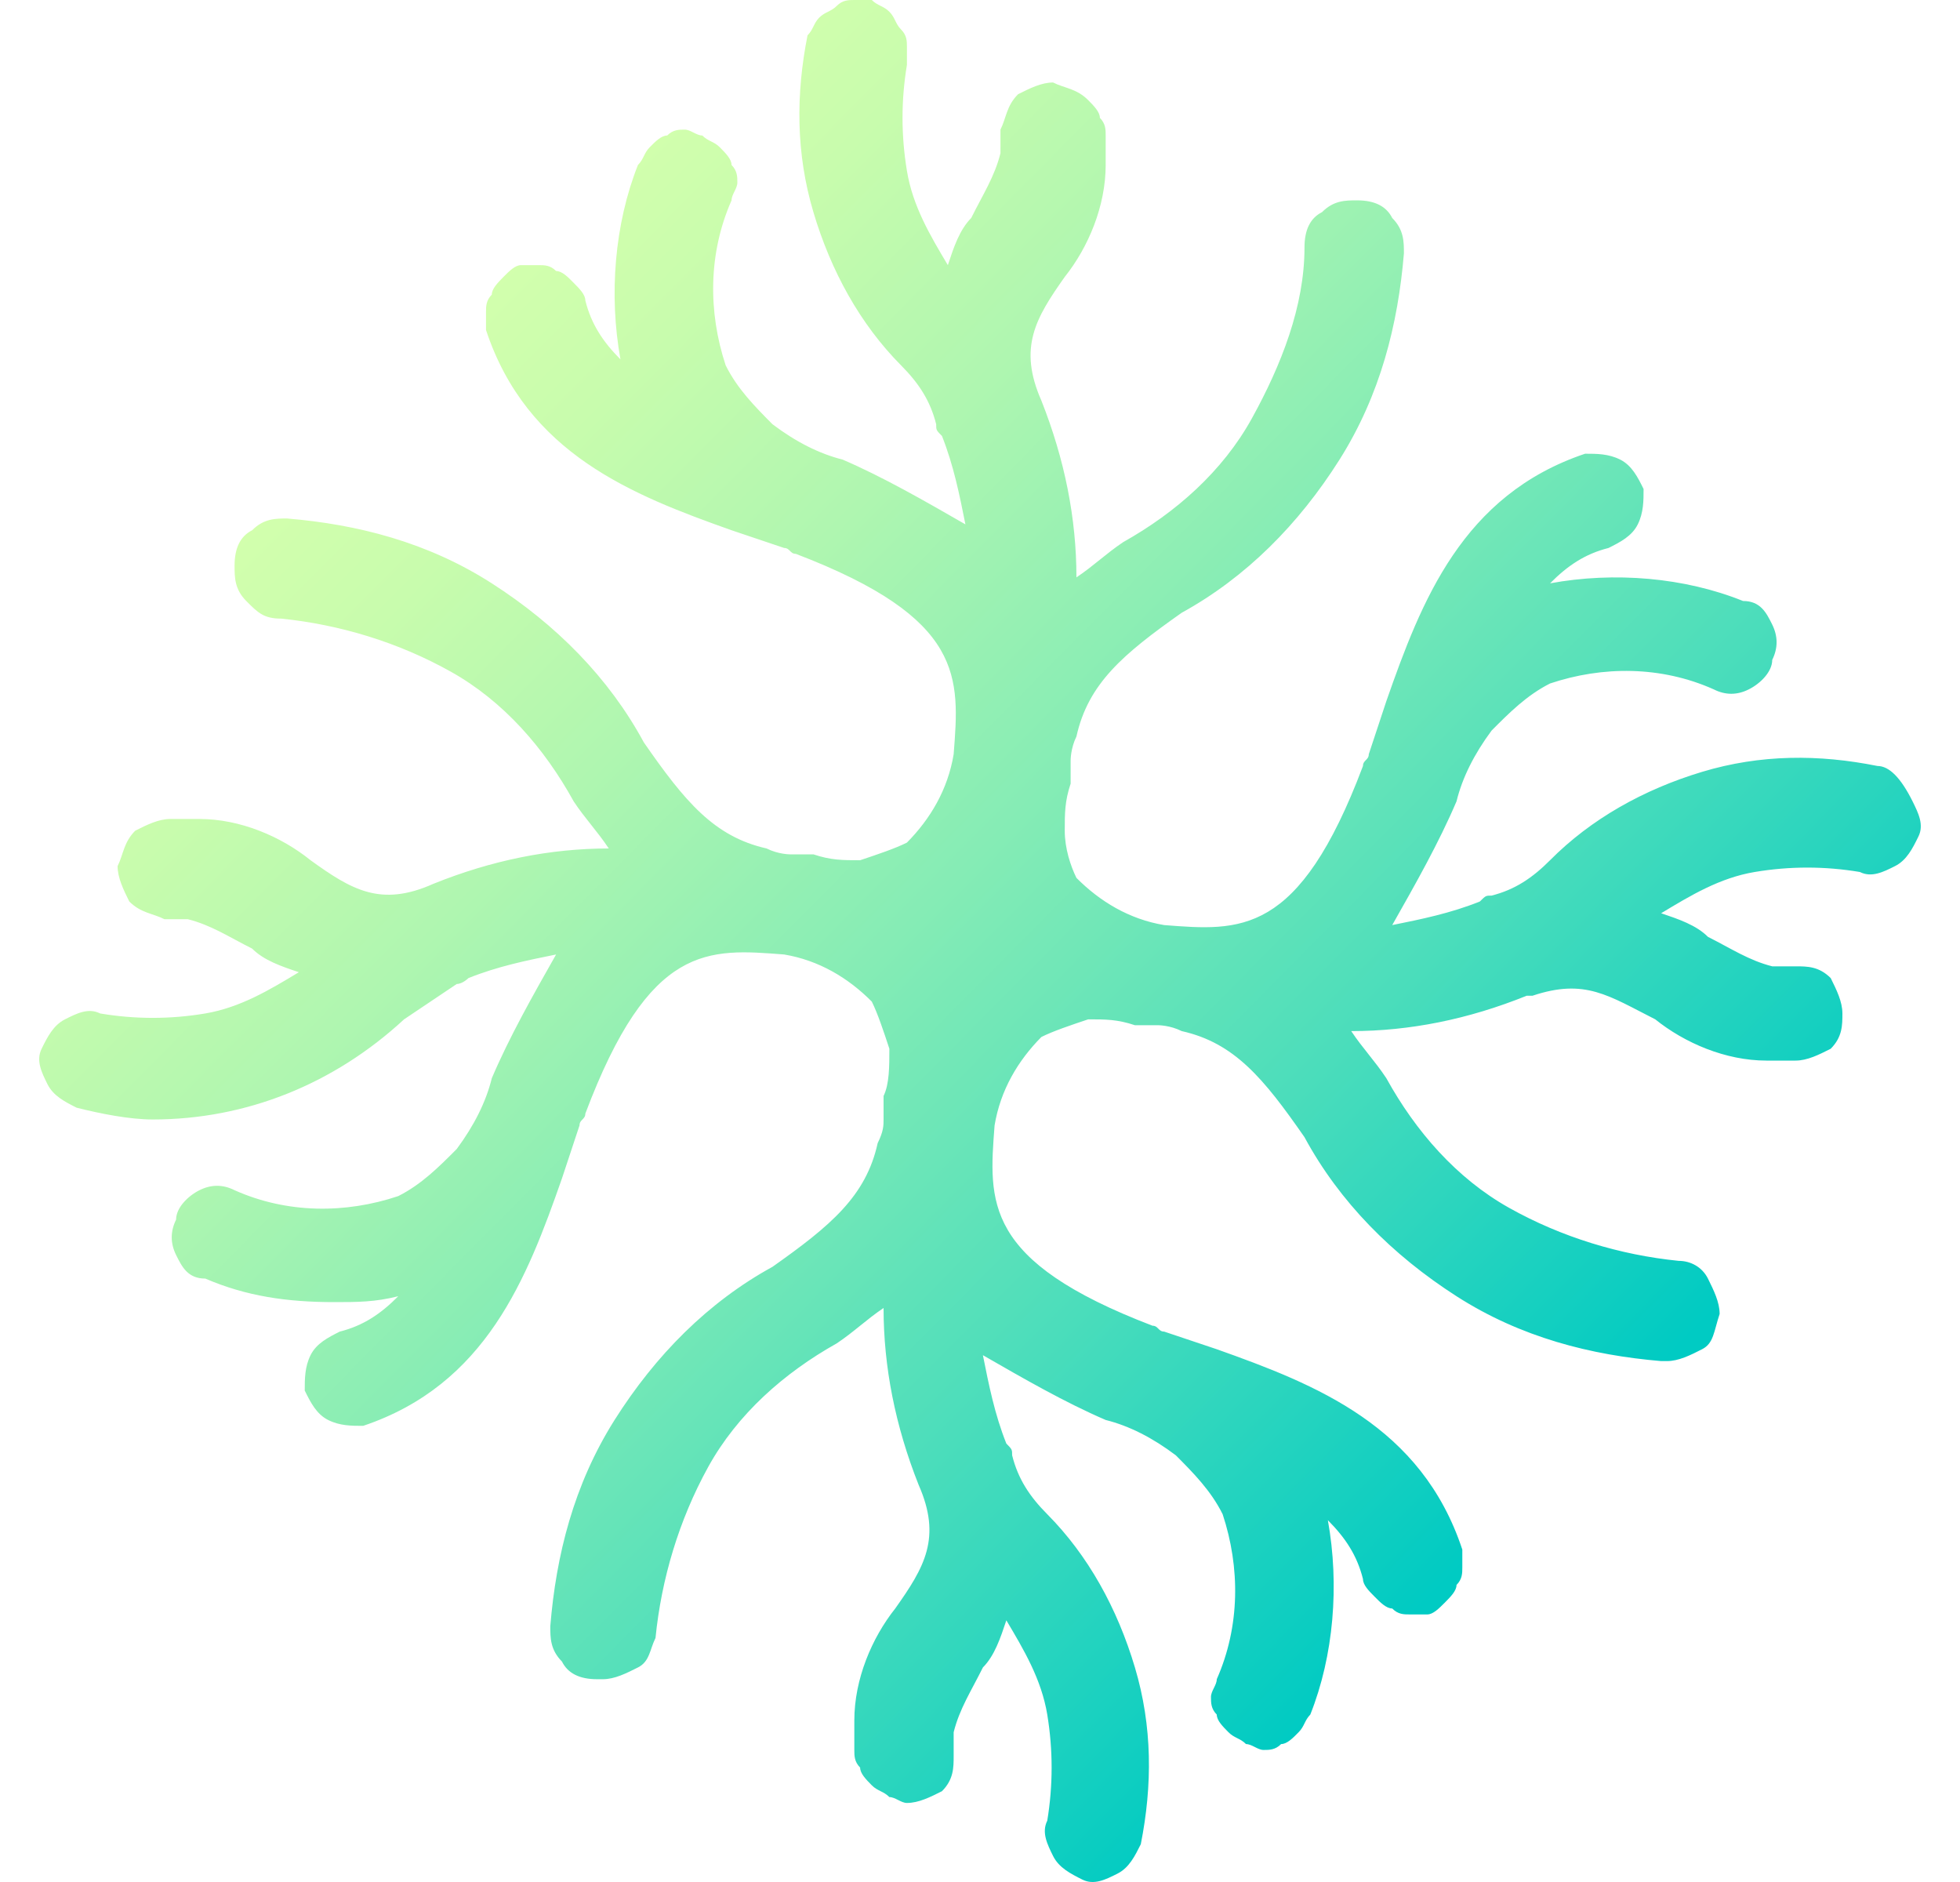
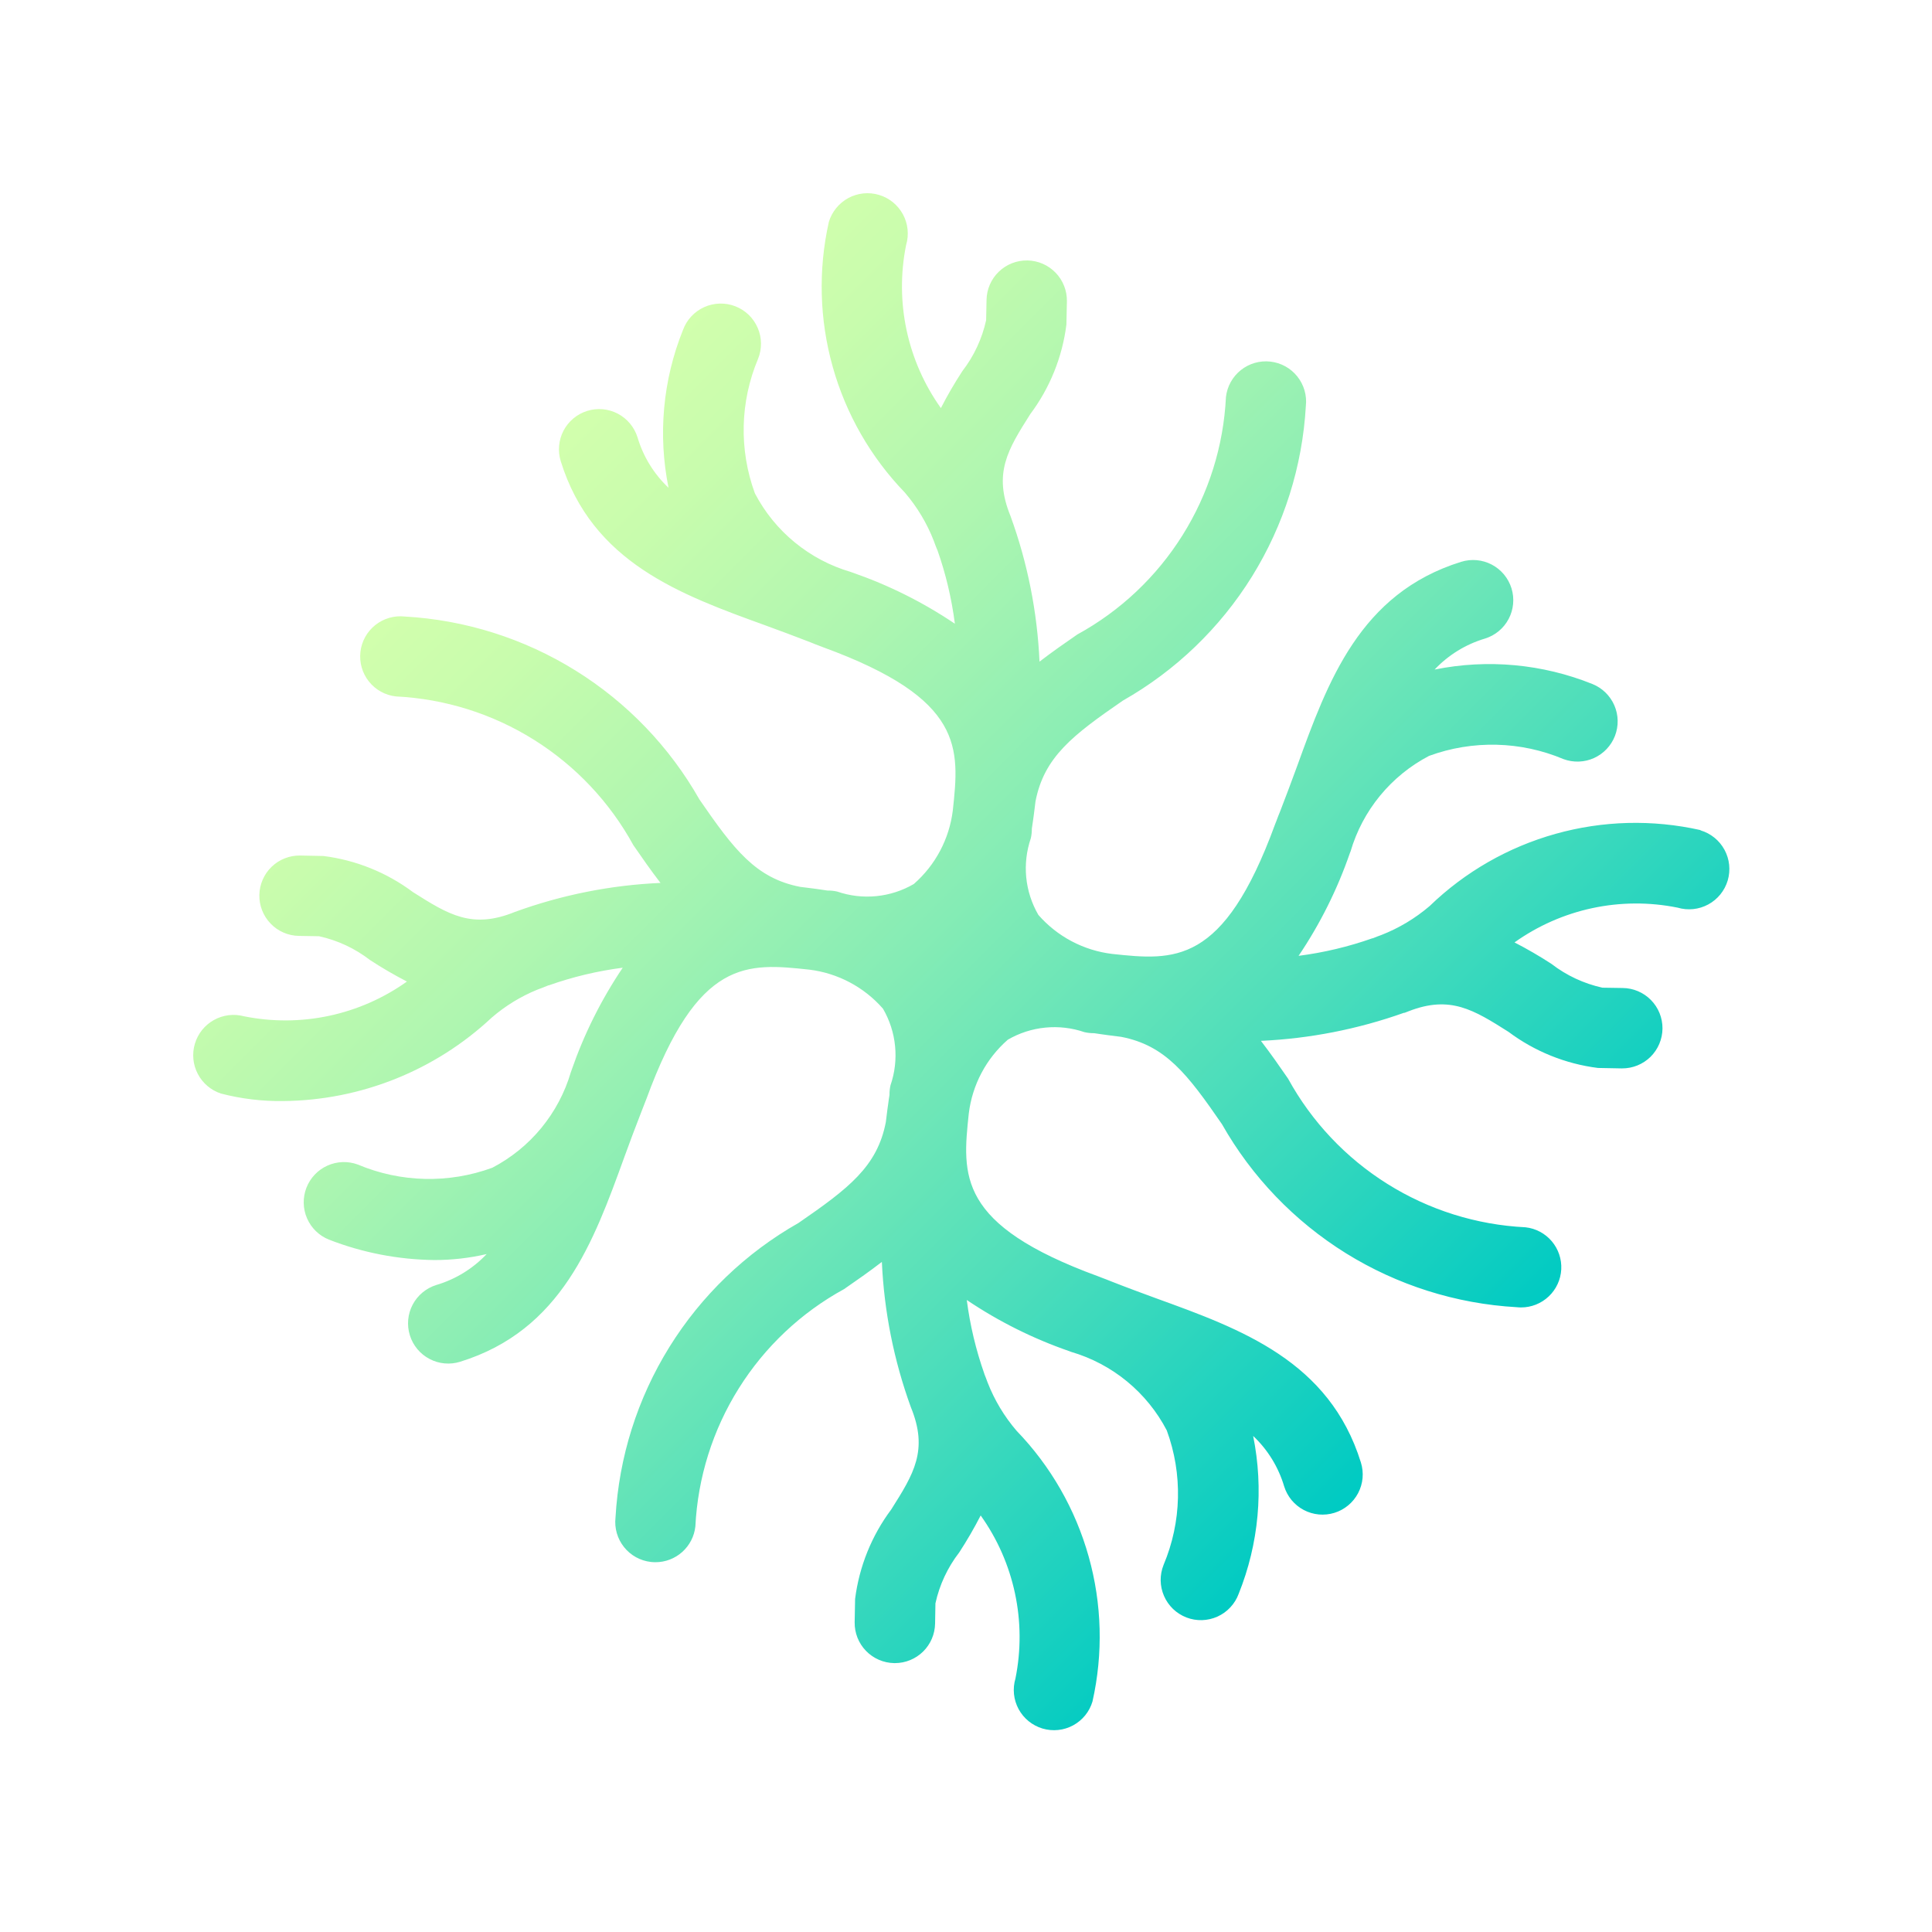
- <svg xmlns="http://www.w3.org/2000/svg" width="25" height="24" viewBox="0 0 25 24" fill="none">
-   <path d="M23.947 9.768C23.201 9.618 22.456 9.618 21.71 9.843C20.964 10.068 20.293 10.444 19.771 10.97C19.547 11.195 19.323 11.346 19.025 11.421C18.951 11.421 18.951 11.421 18.876 11.496C18.503 11.646 18.13 11.722 17.758 11.797C18.056 11.271 18.354 10.745 18.578 10.219C18.652 9.918 18.802 9.618 19.025 9.317C19.249 9.092 19.473 8.866 19.771 8.716C20.442 8.491 21.188 8.491 21.859 8.791C22.008 8.866 22.157 8.866 22.306 8.791C22.456 8.716 22.605 8.566 22.605 8.415C22.679 8.265 22.679 8.115 22.605 7.965C22.53 7.814 22.456 7.664 22.232 7.664C21.486 7.363 20.591 7.288 19.771 7.439C19.995 7.213 20.218 7.063 20.517 6.988C20.666 6.913 20.815 6.838 20.89 6.687C20.964 6.537 20.964 6.387 20.964 6.236C20.89 6.086 20.815 5.936 20.666 5.861C20.517 5.786 20.367 5.786 20.218 5.786C18.652 6.312 18.13 7.664 17.683 8.941C17.608 9.167 17.534 9.392 17.459 9.618C17.459 9.693 17.385 9.693 17.385 9.768C16.564 11.947 15.819 11.872 14.849 11.797C14.402 11.722 14.029 11.496 13.73 11.195C13.656 11.045 13.581 10.82 13.581 10.594C13.581 10.369 13.581 10.219 13.656 9.993C13.656 9.918 13.656 9.918 13.656 9.843C13.656 9.768 13.656 9.768 13.656 9.693C13.656 9.693 13.656 9.542 13.73 9.392C13.88 8.716 14.327 8.34 15.073 7.814C15.893 7.363 16.564 6.687 17.086 5.861C17.608 5.034 17.832 4.133 17.907 3.231C17.907 3.081 17.907 2.93 17.758 2.78C17.683 2.63 17.534 2.555 17.31 2.555C17.161 2.555 17.012 2.555 16.863 2.705C16.713 2.78 16.639 2.93 16.639 3.156C16.639 3.907 16.341 4.659 15.968 5.335C15.595 6.011 14.998 6.537 14.327 6.913C14.103 7.063 13.954 7.213 13.73 7.363C13.73 6.612 13.581 5.861 13.283 5.109C12.985 4.433 13.209 4.057 13.581 3.531C13.88 3.156 14.103 2.63 14.103 2.104V1.728C14.103 1.653 14.103 1.578 14.029 1.503C14.029 1.428 13.954 1.352 13.88 1.277C13.73 1.127 13.581 1.127 13.432 1.052C13.283 1.052 13.134 1.127 12.985 1.202C12.836 1.352 12.836 1.503 12.761 1.653V1.954C12.686 2.254 12.537 2.48 12.388 2.78C12.239 2.93 12.164 3.156 12.09 3.381C11.866 3.006 11.642 2.63 11.568 2.179C11.493 1.728 11.493 1.277 11.568 0.827C11.568 0.751 11.568 0.676 11.568 0.601C11.568 0.526 11.568 0.451 11.493 0.376C11.419 0.301 11.419 0.225 11.344 0.15C11.27 0.075 11.195 0.075 11.12 0C11.046 0 10.971 0 10.897 0C10.822 0 10.748 4.58491e-06 10.673 0.075C10.598 0.15 10.524 0.15 10.449 0.225C10.375 0.301 10.375 0.376 10.3 0.451C10.151 1.202 10.151 1.954 10.375 2.705C10.598 3.456 10.971 4.133 11.493 4.659C11.717 4.884 11.866 5.109 11.941 5.41C11.941 5.485 11.941 5.485 12.015 5.56C12.164 5.936 12.239 6.312 12.314 6.687C11.792 6.387 11.27 6.086 10.748 5.861C10.449 5.786 10.151 5.635 9.853 5.41C9.629 5.184 9.405 4.959 9.256 4.659C9.032 3.982 9.032 3.231 9.331 2.555C9.331 2.48 9.405 2.404 9.405 2.329C9.405 2.254 9.405 2.179 9.331 2.104C9.331 2.029 9.256 1.954 9.181 1.878C9.107 1.803 9.032 1.803 8.958 1.728C8.883 1.728 8.809 1.653 8.734 1.653C8.659 1.653 8.585 1.653 8.51 1.728C8.436 1.728 8.361 1.803 8.287 1.878C8.212 1.954 8.212 2.029 8.137 2.104C7.839 2.855 7.765 3.757 7.914 4.583C7.69 4.358 7.541 4.133 7.466 3.832C7.466 3.757 7.392 3.682 7.317 3.607C7.243 3.531 7.168 3.456 7.093 3.456C7.019 3.381 6.944 3.381 6.87 3.381C6.795 3.381 6.721 3.381 6.646 3.381C6.571 3.381 6.497 3.456 6.422 3.531C6.348 3.607 6.273 3.682 6.273 3.757C6.199 3.832 6.199 3.907 6.199 3.982C6.199 4.057 6.199 4.133 6.199 4.208C6.721 5.786 8.063 6.312 9.331 6.762C9.554 6.838 9.778 6.913 10.002 6.988C10.076 6.988 10.076 7.063 10.151 7.063C12.314 7.889 12.239 8.641 12.164 9.618C12.09 10.068 11.866 10.444 11.568 10.745C11.419 10.82 11.195 10.895 10.971 10.97C10.748 10.97 10.598 10.97 10.375 10.895C10.3 10.895 10.3 10.895 10.226 10.895C10.151 10.895 10.151 10.895 10.076 10.895C10.076 10.895 9.927 10.895 9.778 10.82C9.107 10.669 8.734 10.219 8.212 9.467C7.765 8.641 7.093 7.965 6.273 7.439C5.453 6.913 4.558 6.687 3.663 6.612C3.514 6.612 3.365 6.612 3.216 6.762C3.066 6.838 2.992 6.988 2.992 7.213C2.992 7.363 2.992 7.514 3.141 7.664C3.29 7.814 3.365 7.889 3.588 7.889C4.334 7.965 5.08 8.19 5.751 8.566C6.422 8.941 6.944 9.542 7.317 10.219C7.466 10.444 7.615 10.594 7.765 10.82C7.019 10.82 6.273 10.97 5.527 11.271C4.856 11.571 4.483 11.346 3.961 10.97C3.588 10.669 3.066 10.444 2.544 10.444H2.172C2.022 10.444 1.873 10.519 1.724 10.594C1.575 10.745 1.575 10.895 1.5 11.045C1.5 11.195 1.575 11.346 1.649 11.496C1.799 11.646 1.948 11.646 2.097 11.722H2.395C2.694 11.797 2.917 11.947 3.216 12.097C3.365 12.247 3.588 12.323 3.812 12.398C3.439 12.623 3.066 12.848 2.619 12.924C2.172 12.999 1.724 12.999 1.277 12.924C1.127 12.848 0.978 12.924 0.829 12.999C0.68 13.074 0.605 13.224 0.531 13.374C0.456 13.525 0.531 13.675 0.605 13.825C0.68 13.976 0.829 14.051 0.978 14.126C1.277 14.201 1.649 14.276 1.948 14.276C3.141 14.276 4.26 13.825 5.154 12.999C5.378 12.848 5.602 12.698 5.826 12.548C5.9 12.548 5.975 12.473 5.975 12.473C6.348 12.323 6.721 12.247 7.093 12.172C6.795 12.698 6.497 13.224 6.273 13.75C6.199 14.051 6.049 14.351 5.826 14.652C5.602 14.877 5.378 15.103 5.08 15.253C4.409 15.478 3.663 15.478 2.992 15.178C2.843 15.103 2.694 15.103 2.544 15.178C2.395 15.253 2.246 15.403 2.246 15.553C2.172 15.704 2.172 15.854 2.246 16.004C2.321 16.155 2.395 16.305 2.619 16.305C3.141 16.53 3.663 16.605 4.26 16.605C4.558 16.605 4.782 16.605 5.08 16.53C4.856 16.756 4.632 16.906 4.334 16.981C4.185 17.056 4.036 17.131 3.961 17.282C3.887 17.432 3.887 17.582 3.887 17.733C3.961 17.883 4.036 18.033 4.185 18.108C4.334 18.183 4.483 18.183 4.632 18.183C6.199 17.657 6.721 16.305 7.168 15.027C7.243 14.802 7.317 14.577 7.392 14.351C7.392 14.276 7.466 14.276 7.466 14.201C8.287 12.022 9.032 12.097 10.002 12.172C10.449 12.247 10.822 12.473 11.12 12.773C11.195 12.924 11.27 13.149 11.344 13.374C11.344 13.6 11.344 13.825 11.27 13.976C11.27 14.051 11.27 14.051 11.27 14.126C11.27 14.201 11.27 14.201 11.27 14.276C11.27 14.351 11.27 14.426 11.195 14.577C11.046 15.253 10.598 15.629 9.853 16.155C9.032 16.605 8.361 17.282 7.839 18.108C7.317 18.935 7.093 19.836 7.019 20.738C7.019 20.888 7.019 21.038 7.168 21.189C7.243 21.339 7.392 21.414 7.615 21.414H7.69C7.839 21.414 7.988 21.339 8.137 21.264C8.287 21.189 8.287 21.038 8.361 20.888C8.436 20.137 8.659 19.386 9.032 18.709C9.405 18.033 10.002 17.507 10.673 17.131C10.897 16.981 11.046 16.831 11.27 16.68C11.27 17.432 11.419 18.183 11.717 18.935C12.015 19.611 11.791 19.987 11.419 20.512C11.12 20.888 10.897 21.414 10.897 21.94V22.316C10.897 22.391 10.897 22.466 10.971 22.541C10.971 22.616 11.046 22.692 11.12 22.767C11.195 22.842 11.27 22.842 11.344 22.917C11.419 22.917 11.493 22.992 11.568 22.992C11.717 22.992 11.866 22.917 12.015 22.842C12.164 22.692 12.164 22.541 12.164 22.391V22.09C12.239 21.79 12.388 21.564 12.537 21.264C12.686 21.114 12.761 20.888 12.836 20.663C13.059 21.038 13.283 21.414 13.358 21.865C13.432 22.316 13.432 22.767 13.358 23.218C13.283 23.368 13.358 23.518 13.432 23.668C13.507 23.819 13.656 23.894 13.805 23.969C13.954 24.044 14.103 23.969 14.252 23.894C14.402 23.819 14.476 23.668 14.551 23.518C14.7 22.767 14.7 22.015 14.476 21.264C14.252 20.512 13.88 19.836 13.358 19.31C13.134 19.085 12.985 18.86 12.91 18.559C12.91 18.484 12.91 18.484 12.836 18.409C12.686 18.033 12.612 17.657 12.537 17.282C13.059 17.582 13.581 17.883 14.103 18.108C14.402 18.183 14.7 18.334 14.998 18.559C15.222 18.784 15.446 19.01 15.595 19.31C15.819 19.987 15.819 20.738 15.52 21.414C15.52 21.489 15.446 21.564 15.446 21.64C15.446 21.715 15.446 21.79 15.52 21.865C15.52 21.94 15.595 22.015 15.669 22.09C15.744 22.166 15.819 22.166 15.893 22.241C15.968 22.241 16.042 22.316 16.117 22.316C16.191 22.316 16.266 22.316 16.341 22.241C16.415 22.241 16.49 22.166 16.564 22.09C16.639 22.015 16.639 21.94 16.713 21.865C17.012 21.114 17.086 20.212 16.937 19.386C17.161 19.611 17.31 19.836 17.385 20.137C17.385 20.212 17.459 20.287 17.534 20.362C17.608 20.437 17.683 20.512 17.758 20.512C17.832 20.588 17.907 20.588 17.981 20.588C18.056 20.588 18.13 20.588 18.205 20.588C18.279 20.588 18.354 20.512 18.429 20.437C18.503 20.362 18.578 20.287 18.578 20.212C18.652 20.137 18.652 20.062 18.652 19.987C18.652 19.911 18.652 19.836 18.652 19.761C18.13 18.183 16.788 17.657 15.52 17.206C15.296 17.131 15.073 17.056 14.849 16.981C14.774 16.981 14.774 16.906 14.7 16.906C12.537 16.079 12.612 15.328 12.686 14.351C12.761 13.9 12.985 13.525 13.283 13.224C13.432 13.149 13.656 13.074 13.88 12.999C14.103 12.999 14.252 12.999 14.476 13.074C14.551 13.074 14.551 13.074 14.625 13.074C14.7 13.074 14.7 13.074 14.774 13.074C14.774 13.074 14.924 13.074 15.073 13.149C15.744 13.299 16.117 13.75 16.639 14.502C17.086 15.328 17.758 16.004 18.578 16.53C19.398 17.056 20.293 17.282 21.188 17.357H21.262C21.412 17.357 21.561 17.282 21.71 17.206C21.859 17.131 21.859 16.981 21.934 16.756C21.934 16.605 21.859 16.455 21.785 16.305C21.71 16.155 21.561 16.079 21.412 16.079C20.666 16.004 19.92 15.779 19.249 15.403C18.578 15.027 18.056 14.426 17.683 13.75C17.534 13.525 17.385 13.374 17.235 13.149C17.981 13.149 18.727 12.999 19.473 12.698H19.547C20.218 12.473 20.517 12.698 21.113 12.999C21.486 13.299 22.008 13.525 22.53 13.525H22.903C23.052 13.525 23.201 13.45 23.351 13.374C23.5 13.224 23.5 13.074 23.5 12.924C23.5 12.773 23.425 12.623 23.351 12.473C23.201 12.323 23.052 12.323 22.903 12.323H22.605C22.306 12.247 22.083 12.097 21.785 11.947C21.635 11.797 21.412 11.722 21.188 11.646C21.561 11.421 21.934 11.195 22.381 11.12C22.828 11.045 23.276 11.045 23.723 11.12C23.872 11.195 24.022 11.12 24.171 11.045C24.32 10.97 24.395 10.82 24.469 10.669C24.544 10.519 24.469 10.369 24.395 10.219C24.245 9.918 24.096 9.768 23.947 9.768Z" fill="url(#paint0_linear_5198_14954)" />
+ <svg xmlns="http://www.w3.org/2000/svg" width="62" height="62" viewBox="0 0 62 62" fill="none">
+   <path d="M54.568 26.638C53.031 26.293 51.433 26.334 49.916 26.76C48.4 27.185 47.013 27.98 45.88 29.075C45.419 29.469 44.895 29.784 44.33 30.005C44.239 30.039 44.149 30.07 44.056 30.11H44.043C43.276 30.381 42.481 30.57 41.673 30.674C42.364 29.65 42.918 28.539 43.321 27.371L43.34 27.326C43.532 26.671 43.854 26.062 44.287 25.535C44.72 25.008 45.255 24.573 45.86 24.257C47.26 23.744 48.802 23.782 50.175 24.361C50.493 24.478 50.845 24.466 51.154 24.326C51.462 24.186 51.704 23.931 51.826 23.615C51.948 23.298 51.941 22.947 51.806 22.636C51.671 22.325 51.419 22.079 51.105 21.952C49.498 21.305 47.736 21.143 46.038 21.487C46.48 21.019 47.039 20.675 47.656 20.492C47.983 20.391 48.256 20.163 48.415 19.861C48.574 19.558 48.606 19.204 48.505 18.878C48.403 18.551 48.176 18.278 47.873 18.119C47.571 17.96 47.217 17.928 46.891 18.029C43.636 19.04 42.611 21.867 41.621 24.601C41.45 25.066 41.27 25.551 41.083 26.032C41.039 26.136 40.999 26.243 40.959 26.35L40.934 26.413L40.917 26.457C39.257 30.993 37.682 30.825 35.686 30.612C34.77 30.5 33.928 30.054 33.322 29.36C33.108 28.991 32.975 28.581 32.933 28.157C32.892 27.733 32.942 27.305 33.08 26.901C33.103 26.8 33.114 26.696 33.113 26.591C33.131 26.48 33.144 26.395 33.15 26.339C33.156 26.283 33.193 26.052 33.23 25.719C33.505 24.293 34.427 23.591 36.033 22.484C37.724 21.525 39.148 20.157 40.175 18.505C41.2 16.853 41.796 14.97 41.906 13.029C41.944 12.689 41.845 12.348 41.632 12.081C41.418 11.813 41.107 11.642 40.767 11.604C40.427 11.566 40.086 11.664 39.819 11.878C39.552 12.091 39.38 12.402 39.342 12.742C39.265 14.314 38.786 15.84 37.95 17.174C37.115 18.508 35.952 19.606 34.571 20.362C34.171 20.638 33.761 20.923 33.359 21.233C33.288 19.638 32.975 18.063 32.429 16.563C31.866 15.185 32.342 14.427 33.063 13.289C33.692 12.448 34.091 11.459 34.222 10.417L34.238 9.67C34.241 9.501 34.211 9.332 34.148 9.175C34.086 9.017 33.994 8.873 33.876 8.752C33.639 8.506 33.313 8.364 32.971 8.358C32.629 8.352 32.298 8.482 32.052 8.72C31.806 8.957 31.665 9.283 31.659 9.625L31.646 10.275C31.516 10.869 31.256 11.427 30.884 11.908C30.634 12.292 30.403 12.688 30.194 13.096C29.66 12.346 29.285 11.495 29.093 10.595C28.901 9.695 28.896 8.765 29.078 7.863C29.127 7.7 29.142 7.529 29.125 7.36C29.107 7.191 29.057 7.027 28.976 6.878C28.895 6.729 28.785 6.597 28.653 6.489C28.521 6.382 28.37 6.302 28.207 6.254C28.044 6.205 27.873 6.19 27.704 6.207C27.535 6.225 27.372 6.275 27.222 6.356C27.073 6.437 26.941 6.547 26.834 6.679C26.727 6.81 26.646 6.962 26.598 7.125C26.254 8.661 26.297 10.258 26.723 11.772C27.148 13.287 27.943 14.673 29.036 15.805C29.431 16.266 29.746 16.79 29.966 17.355C30 17.448 30.031 17.538 30.072 17.633L30.081 17.649C30.352 18.416 30.54 19.21 30.643 20.016C29.62 19.326 28.511 18.773 27.344 18.37L27.294 18.352C26.639 18.16 26.03 17.837 25.503 17.404C24.975 16.971 24.541 16.436 24.225 15.831C23.712 14.432 23.748 12.89 24.327 11.516C24.391 11.357 24.423 11.188 24.421 11.016C24.419 10.845 24.383 10.676 24.314 10.519C24.246 10.362 24.148 10.22 24.024 10.101C23.901 9.983 23.755 9.89 23.595 9.828C23.435 9.767 23.265 9.737 23.094 9.742C22.923 9.747 22.754 9.786 22.598 9.856C22.442 9.927 22.302 10.028 22.185 10.153C22.068 10.278 21.978 10.425 21.919 10.586C21.271 12.193 21.11 13.955 21.454 15.653C20.985 15.211 20.642 14.653 20.459 14.035C20.408 13.873 20.327 13.723 20.218 13.593C20.11 13.463 19.977 13.355 19.827 13.276C19.677 13.197 19.513 13.149 19.345 13.133C19.176 13.118 19.006 13.136 18.844 13.186C18.682 13.237 18.532 13.318 18.402 13.427C18.272 13.535 18.164 13.668 18.085 13.818C18.007 13.968 17.958 14.132 17.943 14.3C17.927 14.469 17.945 14.639 17.995 14.801C19.006 18.056 21.833 19.08 24.567 20.071C25.032 20.241 25.518 20.421 25.998 20.608C26.102 20.652 26.209 20.692 26.316 20.733L26.38 20.757L26.423 20.774C30.96 22.434 30.791 24.011 30.577 26.006C30.465 26.921 30.019 27.763 29.325 28.369C28.956 28.584 28.546 28.716 28.122 28.758C27.698 28.8 27.269 28.75 26.866 28.611C26.765 28.588 26.66 28.577 26.556 28.579C26.445 28.56 26.358 28.547 26.302 28.541C26.246 28.535 26.015 28.498 25.682 28.461C24.256 28.186 23.554 27.264 22.447 25.658C21.488 23.967 20.12 22.543 18.468 21.517C16.816 20.491 14.934 19.895 12.992 19.785C12.652 19.747 12.311 19.846 12.043 20.059C11.776 20.272 11.604 20.583 11.566 20.923C11.528 21.263 11.626 21.604 11.84 21.872C12.053 22.139 12.364 22.311 12.704 22.349C14.276 22.426 15.803 22.905 17.137 23.741C18.471 24.577 19.569 25.741 20.325 27.122C20.601 27.521 20.886 27.932 21.196 28.334C19.601 28.404 18.026 28.718 16.526 29.264C15.148 29.826 14.39 29.349 13.254 28.63C12.413 28.001 11.424 27.602 10.382 27.47L9.635 27.455C9.293 27.449 8.962 27.579 8.716 27.817C8.47 28.054 8.329 28.38 8.323 28.722C8.317 29.064 8.447 29.394 8.685 29.64C8.922 29.887 9.248 30.028 9.59 30.034L10.239 30.045C10.834 30.175 11.392 30.436 11.873 30.808C12.256 31.058 12.652 31.289 13.059 31.499C12.309 32.033 11.459 32.407 10.559 32.599C9.659 32.791 8.729 32.795 7.828 32.613C7.502 32.526 7.156 32.57 6.862 32.735C6.568 32.899 6.35 33.172 6.254 33.495C6.158 33.818 6.191 34.165 6.348 34.464C6.504 34.762 6.77 34.988 7.09 35.093C7.74 35.262 8.411 35.343 9.083 35.334C11.572 35.313 13.962 34.357 15.779 32.657C16.215 32.28 16.71 31.977 17.244 31.759C17.362 31.717 17.479 31.671 17.602 31.62H17.614C18.382 31.348 19.177 31.159 19.984 31.055C19.294 32.079 18.741 33.188 18.338 34.355L18.32 34.405C18.128 35.06 17.805 35.669 17.372 36.197C16.939 36.724 16.404 37.158 15.799 37.474C14.4 37.987 12.858 37.951 11.484 37.372C11.166 37.254 10.814 37.267 10.505 37.407C10.197 37.546 9.955 37.802 9.833 38.118C9.711 38.434 9.718 38.786 9.853 39.097C9.988 39.408 10.24 39.654 10.554 39.78C11.632 40.2 12.776 40.422 13.933 40.436C14.5 40.437 15.066 40.373 15.618 40.244C15.176 40.712 14.618 41.055 14.001 41.237C13.675 41.339 13.402 41.566 13.242 41.869C13.083 42.172 13.051 42.525 13.153 42.852C13.254 43.178 13.481 43.451 13.784 43.61C14.087 43.77 14.44 43.802 14.767 43.7C18.022 42.69 19.046 39.862 20.037 37.128C20.207 36.663 20.386 36.178 20.575 35.699C20.618 35.594 20.66 35.485 20.7 35.377L20.724 35.316L20.741 35.273C22.401 30.736 23.977 30.904 25.972 31.117C26.887 31.229 27.729 31.675 28.336 32.37C28.55 32.738 28.683 33.148 28.724 33.573C28.766 33.997 28.716 34.425 28.577 34.828C28.554 34.93 28.543 35.034 28.545 35.138C28.526 35.25 28.514 35.335 28.508 35.391C28.501 35.447 28.464 35.678 28.427 36.011C28.153 37.437 27.23 38.139 25.625 39.246C23.933 40.205 22.509 41.573 21.483 43.225C20.457 44.876 19.862 46.759 19.752 48.701C19.714 49.04 19.812 49.381 20.026 49.648C20.239 49.916 20.55 50.087 20.889 50.125C20.938 50.13 20.986 50.133 21.035 50.133C21.352 50.133 21.658 50.016 21.894 49.804C22.13 49.593 22.28 49.302 22.315 48.987C22.393 47.415 22.872 45.889 23.708 44.555C24.543 43.221 25.707 42.123 27.088 41.368C27.488 41.092 27.898 40.806 28.3 40.496C28.372 42.088 28.686 43.66 29.23 45.157C29.799 46.541 29.321 47.301 28.601 48.44C27.972 49.281 27.573 50.271 27.441 51.312L27.427 52.059C27.424 52.229 27.455 52.397 27.517 52.555C27.579 52.712 27.672 52.856 27.79 52.978C27.907 53.099 28.048 53.197 28.203 53.264C28.359 53.332 28.526 53.368 28.695 53.371H28.718C29.057 53.371 29.381 53.238 29.623 53.001C29.864 52.764 30.002 52.441 30.008 52.103L30.019 51.453C30.149 50.859 30.41 50.301 30.782 49.82C31.032 49.436 31.262 49.04 31.471 48.633C32.006 49.382 32.38 50.233 32.572 51.133C32.764 52.033 32.769 52.963 32.587 53.865C32.489 54.193 32.526 54.546 32.688 54.847C32.851 55.148 33.127 55.372 33.454 55.47C33.782 55.568 34.136 55.532 34.437 55.369C34.738 55.206 34.962 54.931 35.059 54.603C35.405 53.066 35.363 51.468 34.937 49.952C34.512 48.435 33.717 47.048 32.623 45.915C32.228 45.455 31.914 44.931 31.693 44.365C31.659 44.274 31.628 44.185 31.589 44.093V44.088C31.318 43.32 31.129 42.526 31.025 41.718C32.048 42.408 33.158 42.961 34.325 43.364L34.374 43.383C35.029 43.575 35.639 43.897 36.166 44.33C36.693 44.763 37.128 45.298 37.443 45.903C37.957 47.302 37.92 48.844 37.341 50.218C37.277 50.377 37.245 50.547 37.247 50.718C37.249 50.889 37.286 51.058 37.354 51.215C37.422 51.372 37.521 51.514 37.644 51.633C37.768 51.751 37.914 51.844 38.073 51.906C38.233 51.968 38.403 51.997 38.575 51.992C38.746 51.987 38.914 51.948 39.07 51.878C39.226 51.807 39.367 51.707 39.483 51.581C39.6 51.456 39.691 51.309 39.75 51.148C40.397 49.541 40.559 47.779 40.215 46.081C40.684 46.523 41.027 47.081 41.21 47.699C41.26 47.861 41.342 48.011 41.45 48.142C41.559 48.272 41.691 48.379 41.841 48.458C41.991 48.537 42.155 48.585 42.324 48.601C42.492 48.616 42.663 48.598 42.824 48.548C42.986 48.498 43.136 48.416 43.266 48.308C43.397 48.199 43.504 48.066 43.583 47.917C43.662 47.767 43.71 47.603 43.726 47.434C43.741 47.265 43.723 47.095 43.673 46.934C42.662 43.679 39.835 42.654 37.101 41.664C36.636 41.493 36.151 41.315 35.672 41.126C35.566 41.082 35.456 41.041 35.348 41L35.289 40.977L35.245 40.96C30.709 39.3 30.878 37.724 31.09 35.729C31.202 34.813 31.648 33.972 32.342 33.365C32.711 33.151 33.121 33.018 33.545 32.977C33.969 32.935 34.398 32.985 34.801 33.123C34.902 33.146 35.006 33.157 35.111 33.156C35.222 33.174 35.309 33.187 35.365 33.193C35.421 33.199 35.653 33.236 35.977 33.273C37.405 33.548 38.107 34.47 39.214 36.076C40.172 37.767 41.541 39.191 43.192 40.218C44.844 41.243 46.727 41.839 48.668 41.949C48.717 41.954 48.766 41.957 48.814 41.957C49.144 41.957 49.461 41.83 49.701 41.603C49.94 41.377 50.084 41.067 50.102 40.738C50.12 40.408 50.011 40.085 49.798 39.833C49.584 39.581 49.283 39.421 48.955 39.385C47.383 39.308 45.857 38.829 44.523 37.993C43.189 37.158 42.092 35.995 41.335 34.614C41.059 34.214 40.774 33.804 40.464 33.402C42.029 33.331 43.575 33.028 45.051 32.503H45.072L45.111 32.488L45.209 32.45C46.54 31.934 47.292 32.406 48.408 33.112C49.249 33.741 50.239 34.141 51.28 34.272L52.027 34.286H52.051C52.393 34.288 52.722 34.155 52.966 33.916C53.209 33.676 53.348 33.349 53.351 33.007C53.354 32.665 53.221 32.336 52.981 32.092C52.741 31.848 52.414 31.709 52.072 31.706L51.423 31.696C50.829 31.565 50.271 31.305 49.789 30.933C49.406 30.683 49.009 30.453 48.602 30.243C49.351 29.709 50.202 29.334 51.102 29.142C52.002 28.95 52.932 28.945 53.835 29.127C54.163 29.225 54.518 29.188 54.819 29.025C55.121 28.862 55.346 28.585 55.444 28.256C55.541 27.927 55.505 27.573 55.341 27.271C55.178 26.97 54.901 26.745 54.572 26.647L54.568 26.638Z" fill="url(#paint0_linear_1759_51631)" />
  <defs>
-     <linearGradient id="paint0_linear_5198_14954" x1="5.355" y1="4.557" x2="19.842" y2="18.929" gradientUnits="userSpaceOnUse">
+     <linearGradient id="paint0_linear_1759_51631" x1="15.912" y1="15.917" x2="45.802" y2="45.791" gradientUnits="userSpaceOnUse">
      <stop stop-color="#D2FFAD" />
      <stop offset="0.098" stop-color="#C8FCAD" />
      <stop offset="0.26" stop-color="#AFF6B0" />
      <stop offset="0.467" stop-color="#85ECB5" />
      <stop offset="0.711" stop-color="#4BDDBB" />
      <stop offset="0.983" stop-color="#03CBC2" />
      <stop offset="0.994" stop-color="#00CBC3" />
    </linearGradient>
  </defs>
</svg>
